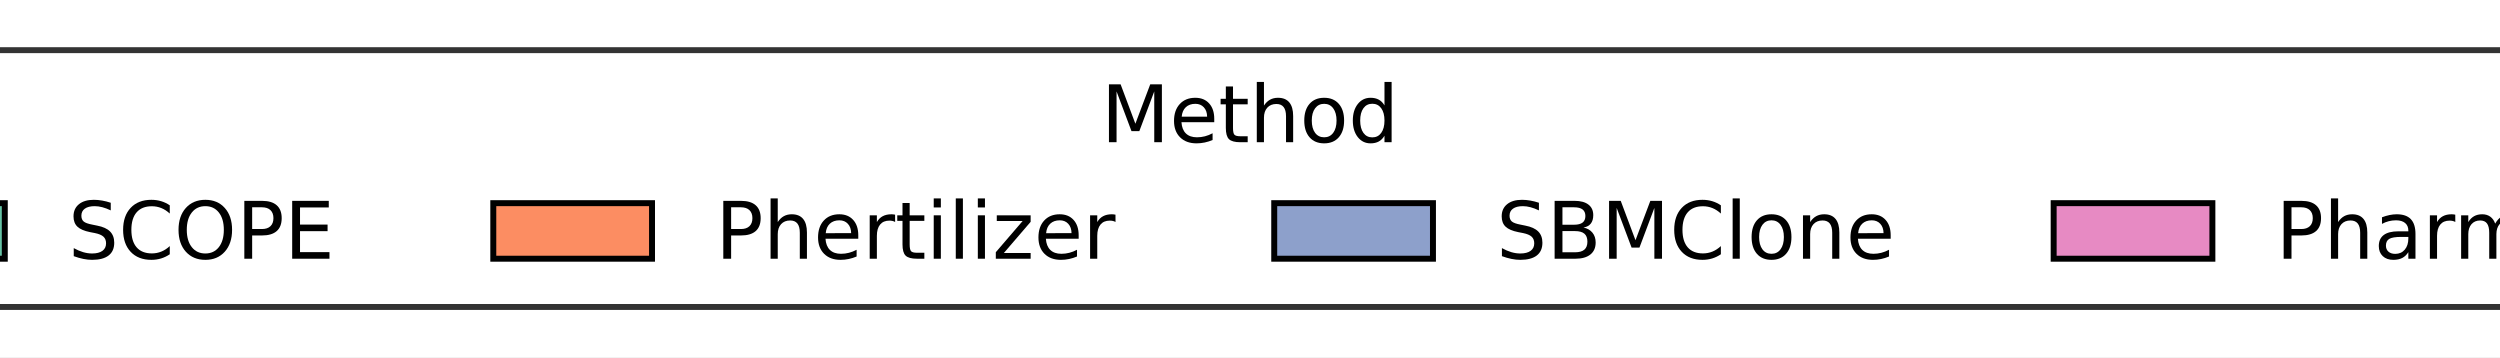
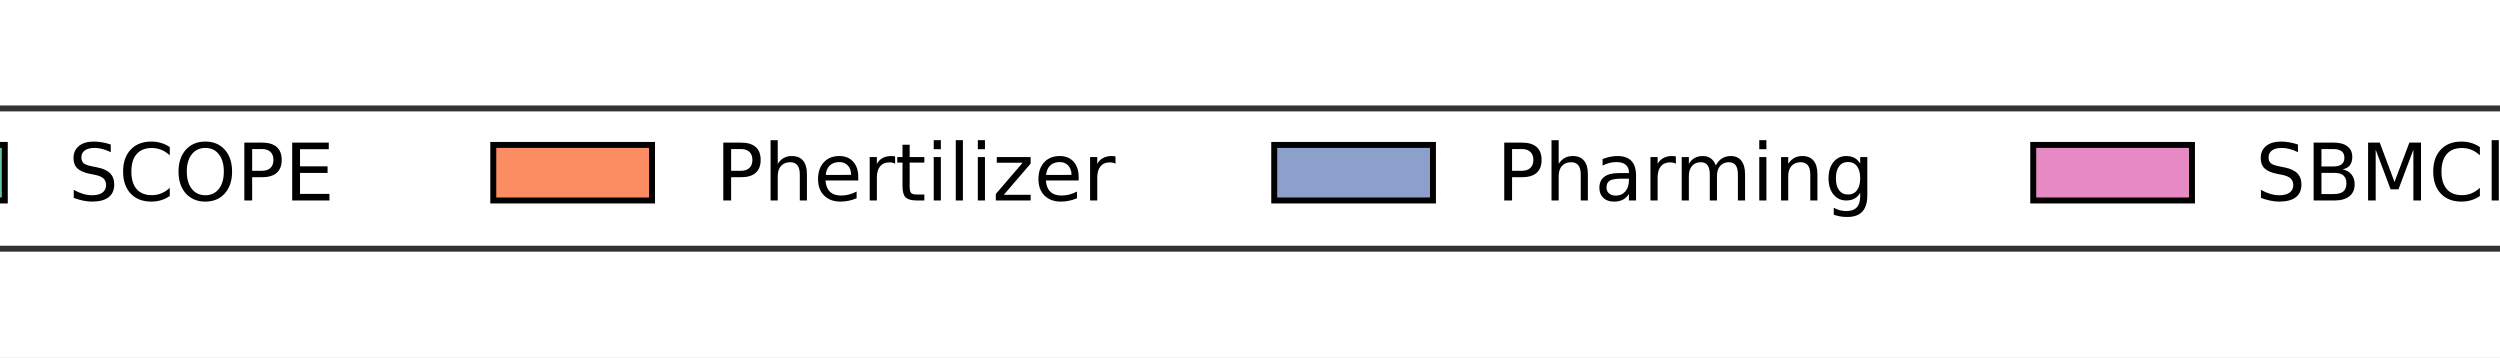
<svg xmlns="http://www.w3.org/2000/svg" xmlns:xlink="http://www.w3.org/1999/xlink" width="504pt" height="72pt" viewBox="0 0 504 72" version="1.1">
  <defs>
    <style type="text/css">*{stroke-linejoin: round; stroke-linecap: butt}</style>
  </defs>
  <g id="figure_1">
    <g id="patch_1">
      <path d="M 0 72  L 504 72  L 504 0  L 0 0  z " style="fill: #ffffff" />
    </g>
    <g id="axes_1">
      <g id="legend_1">
        <g id="patch_2">
-           <path d="M -34.235 61.885  L 538.235 61.885  Q 541.435 61.885 541.435 58.685  L 541.435 13.315  Q 541.435 10.115 538.235 10.115  L -34.235 10.115  Q -37.435 10.115 -37.435 13.315  L -37.435 58.685  Q -37.435 61.885 -34.235 61.885  z " style="fill: #ffffff; opacity: 0.8; stroke: #000000; stroke-width: 1.2; stroke-linejoin: miter" />
+           <path d="M -34.235 50.142  L 538.235 50.142  Q 541.435 50.142 541.435 46.943  L 541.435 25.058  Q 541.435 21.858 538.235 21.858  L -34.235 21.858  Q -37.435 21.858 -37.435 25.058  L -37.435 46.943  Q -37.435 50.142 -34.235 50.142  z " style="fill: #ffffff; opacity: 0.8; stroke: #000000; stroke-width: 1.2; stroke-linejoin: miter" />
+         </g>
+         <g id="patch_3">
+           <path d="M -31.035 40.415  L 0.965 40.415  L 0.965 29.215  L -31.035 29.215  z " style="fill: #66c2a5; stroke: #000000; stroke-width: 1.2; stroke-linejoin: miter" />
        </g>
        <g id="text_1">
-           <g transform="translate(221.995 28.6725) scale(0.16 -0.16)">
-             <defs>
-               <path id="DejaVuSans-4d" d="M 628 4666  L 1569 4666  L 2759 1491  L 3956 4666  L 4897 4666  L 4897 0  L 4281 0  L 4281 4097  L 3078 897  L 2444 897  L 1241 4097  L 1241 0  L 628 0  L 628 4666  z " transform="scale(0.015625)" />
-               <path id="DejaVuSans-65" d="M 3597 1894  L 3597 1613  L 953 1613  Q 991 1019 1311 708  Q 1631 397 2203 397  Q 2534 397 2845 478  Q 3156 559 3463 722  L 3463 178  Q 3153 47 2828 -22  Q 2503 -91 2169 -91  Q 1331 -91 842 396  Q 353 884 353 1716  Q 353 2575 817 3079  Q 1281 3584 2069 3584  Q 2775 3584 3186 3129  Q 3597 2675 3597 1894  z M 3022 2063  Q 3016 2534 2758 2815  Q 2500 3097 2075 3097  Q 1594 3097 1305 2825  Q 1016 2553 972 2059  L 3022 2063  z " transform="scale(0.015625)" />
-               <path id="DejaVuSans-74" d="M 1172 4494  L 1172 3500  L 2356 3500  L 2356 3053  L 1172 3053  L 1172 1153  Q 1172 725 1289 603  Q 1406 481 1766 481  L 2356 481  L 2356 0  L 1766 0  Q 1100 0 847 248  Q 594 497 594 1153  L 594 3053  L 172 3053  L 172 3500  L 594 3500  L 594 4494  L 1172 4494  z " transform="scale(0.015625)" />
-               <path id="DejaVuSans-68" d="M 3513 2113  L 3513 0  L 2938 0  L 2938 2094  Q 2938 2591 2744 2837  Q 2550 3084 2163 3084  Q 1697 3084 1428 2787  Q 1159 2491 1159 1978  L 1159 0  L 581 0  L 581 4863  L 1159 4863  L 1159 2956  Q 1366 3272 1645 3428  Q 1925 3584 2291 3584  Q 2894 3584 3203 3211  Q 3513 2838 3513 2113  z " transform="scale(0.015625)" />
-               <path id="DejaVuSans-6f" d="M 1959 3097  Q 1497 3097 1228 2736  Q 959 2375 959 1747  Q 959 1119 1226 758  Q 1494 397 1959 397  Q 2419 397 2687 759  Q 2956 1122 2956 1747  Q 2956 2369 2687 2733  Q 2419 3097 1959 3097  z M 1959 3584  Q 2709 3584 3137 3096  Q 3566 2609 3566 1747  Q 3566 888 3137 398  Q 2709 -91 1959 -91  Q 1206 -91 779 398  Q 353 888 353 1747  Q 353 2609 779 3096  Q 1206 3584 1959 3584  z " transform="scale(0.015625)" />
-               <path id="DejaVuSans-64" d="M 2906 2969  L 2906 4863  L 3481 4863  L 3481 0  L 2906 0  L 2906 525  Q 2725 213 2448 61  Q 2172 -91 1784 -91  Q 1150 -91 751 415  Q 353 922 353 1747  Q 353 2572 751 3078  Q 1150 3584 1784 3584  Q 2172 3584 2448 3432  Q 2725 3281 2906 2969  z M 947 1747  Q 947 1113 1208 752  Q 1469 391 1925 391  Q 2381 391 2643 752  Q 2906 1113 2906 1747  Q 2906 2381 2643 2742  Q 2381 3103 1925 3103  Q 1469 3103 1208 2742  Q 947 2381 947 1747  z " transform="scale(0.015625)" />
-             </defs>
-             <use xlink:href="#DejaVuSans-4d" />
-             <use xlink:href="#DejaVuSans-65" transform="translate(86.2793 0)" />
-             <use xlink:href="#DejaVuSans-74" transform="translate(147.8027 0)" />
-             <use xlink:href="#DejaVuSans-68" transform="translate(187.0117 0)" />
-             <use xlink:href="#DejaVuSans-6f" transform="translate(250.3906 0)" />
-             <use xlink:href="#DejaVuSans-64" transform="translate(311.5723 0)" />
-           </g>
-         </g>
-         <g id="patch_3">
-           <path d="M -31.035 52.157  L 0.965 52.157  L 0.965 40.958  L -31.035 40.958  z " style="fill: #66c2a5; stroke: #000000; stroke-width: 1.2; stroke-linejoin: miter" />
-         </g>
-         <g id="text_2">
-           <g transform="translate(13.765 52.1575) scale(0.16 -0.16)">
+           <g transform="translate(13.765 40.415) scale(0.16 -0.16)">
            <defs>
              <path id="DejaVuSans-53" d="M 3425 4513  L 3425 3897  Q 3066 4069 2747 4153  Q 2428 4238 2131 4238  Q 1616 4238 1336 4038  Q 1056 3838 1056 3469  Q 1056 3159 1242 3001  Q 1428 2844 1947 2747  L 2328 2669  Q 3034 2534 3370 2195  Q 3706 1856 3706 1288  Q 3706 609 3251 259  Q 2797 -91 1919 -91  Q 1588 -91 1214 -16  Q 841 59 441 206  L 441 856  Q 825 641 1194 531  Q 1563 422 1919 422  Q 2459 422 2753 634  Q 3047 847 3047 1241  Q 3047 1584 2836 1778  Q 2625 1972 2144 2069  L 1759 2144  Q 1053 2284 737 2584  Q 422 2884 422 3419  Q 422 4038 858 4394  Q 1294 4750 2059 4750  Q 2388 4750 2728 4690  Q 3069 4631 3425 4513  z " transform="scale(0.015625)" />
              <path id="DejaVuSans-43" d="M 4122 4306  L 4122 3641  Q 3803 3938 3442 4084  Q 3081 4231 2675 4231  Q 1875 4231 1450 3742  Q 1025 3253 1025 2328  Q 1025 1406 1450 917  Q 1875 428 2675 428  Q 3081 428 3442 575  Q 3803 722 4122 1019  L 4122 359  Q 3791 134 3420 21  Q 3050 -91 2638 -91  Q 1578 -91 968 557  Q 359 1206 359 2328  Q 359 3453 968 4101  Q 1578 4750 2638 4750  Q 3056 4750 3426 4639  Q 3797 4528 4122 4306  z " transform="scale(0.015625)" />
              <path id="DejaVuSans-4f" d="M 2522 4238  Q 1834 4238 1429 3725  Q 1025 3213 1025 2328  Q 1025 1447 1429 934  Q 1834 422 2522 422  Q 3209 422 3611 934  Q 4013 1447 4013 2328  Q 4013 3213 3611 3725  Q 3209 4238 2522 4238  z M 2522 4750  Q 3503 4750 4090 4092  Q 4678 3434 4678 2328  Q 4678 1225 4090 567  Q 3503 -91 2522 -91  Q 1538 -91 948 565  Q 359 1222 359 2328  Q 359 3434 948 4092  Q 1538 4750 2522 4750  z " transform="scale(0.015625)" />
              <path id="DejaVuSans-50" d="M 1259 4147  L 1259 2394  L 2053 2394  Q 2494 2394 2734 2622  Q 2975 2850 2975 3272  Q 2975 3691 2734 3919  Q 2494 4147 2053 4147  L 1259 4147  z M 628 4666  L 2053 4666  Q 2838 4666 3239 4311  Q 3641 3956 3641 3272  Q 3641 2581 3239 2228  Q 2838 1875 2053 1875  L 1259 1875  L 1259 0  L 628 0  L 628 4666  z " transform="scale(0.015625)" />
              <path id="DejaVuSans-45" d="M 628 4666  L 3578 4666  L 3578 4134  L 1259 4134  L 1259 2753  L 3481 2753  L 3481 2222  L 1259 2222  L 1259 531  L 3634 531  L 3634 0  L 628 0  L 628 4666  z " transform="scale(0.015625)" />
            </defs>
            <use xlink:href="#DejaVuSans-53" />
            <use xlink:href="#DejaVuSans-43" transform="translate(63.47656 0)" />
            <use xlink:href="#DejaVuSans-4f" transform="translate(133.3008 0)" />
            <use xlink:href="#DejaVuSans-50" transform="translate(212.0117 0)" />
            <use xlink:href="#DejaVuSans-45" transform="translate(272.3145 0)" />
          </g>
        </g>
        <g id="patch_4">
-           <path d="M 99.448 52.157  L 131.447 52.157  L 131.447 40.958  L 99.448 40.958  z " style="fill: #fc8d62; stroke: #000000; stroke-width: 1.2; stroke-linejoin: miter" />
+           <path d="M 99.448 40.415  L 131.447 40.415  L 131.447 29.215  L 99.448 29.215  z " style="fill: #fc8d62; stroke: #000000; stroke-width: 1.2; stroke-linejoin: miter" />
        </g>
-         <g id="text_3">
-           <g transform="translate(144.2475 52.1575) scale(0.16 -0.16)">
+         <g id="text_2">
+           <g transform="translate(144.2475 40.415) scale(0.16 -0.16)">
            <defs>
+               <path id="DejaVuSans-68" d="M 3513 2113  L 3513 0  L 2938 0  L 2938 2094  Q 2938 2591 2744 2837  Q 2550 3084 2163 3084  Q 1697 3084 1428 2787  Q 1159 2491 1159 1978  L 1159 0  L 581 0  L 581 4863  L 1159 4863  L 1159 2956  Q 1366 3272 1645 3428  Q 1925 3584 2291 3584  Q 2894 3584 3203 3211  Q 3513 2838 3513 2113  z " transform="scale(0.015625)" />
+               <path id="DejaVuSans-65" d="M 3597 1894  L 3597 1613  L 953 1613  Q 991 1019 1311 708  Q 1631 397 2203 397  Q 2534 397 2845 478  Q 3156 559 3463 722  L 3463 178  Q 3153 47 2828 -22  Q 2503 -91 2169 -91  Q 1331 -91 842 396  Q 353 884 353 1716  Q 353 2575 817 3079  Q 1281 3584 2069 3584  Q 2775 3584 3186 3129  Q 3597 2675 3597 1894  z M 3022 2063  Q 3016 2534 2758 2815  Q 2500 3097 2075 3097  Q 1594 3097 1305 2825  Q 1016 2553 972 2059  L 3022 2063  z " transform="scale(0.015625)" />
              <path id="DejaVuSans-72" d="M 2631 2963  Q 2534 3019 2420 3045  Q 2306 3072 2169 3072  Q 1681 3072 1420 2755  Q 1159 2438 1159 1844  L 1159 0  L 581 0  L 581 3500  L 1159 3500  L 1159 2956  Q 1341 3275 1631 3429  Q 1922 3584 2338 3584  Q 2397 3584 2469 3576  Q 2541 3569 2628 3553  L 2631 2963  z " transform="scale(0.015625)" />
+               <path id="DejaVuSans-74" d="M 1172 4494  L 1172 3500  L 2356 3500  L 2356 3053  L 1172 3053  L 1172 1153  Q 1172 725 1289 603  Q 1406 481 1766 481  L 2356 481  L 2356 0  L 1766 0  Q 1100 0 847 248  Q 594 497 594 1153  L 594 3053  L 172 3053  L 172 3500  L 594 3500  L 594 4494  L 1172 4494  z " transform="scale(0.015625)" />
              <path id="DejaVuSans-69" d="M 603 3500  L 1178 3500  L 1178 0  L 603 0  L 603 3500  z M 603 4863  L 1178 4863  L 1178 4134  L 603 4134  L 603 4863  z " transform="scale(0.015625)" />
              <path id="DejaVuSans-6c" d="M 603 4863  L 1178 4863  L 1178 0  L 603 0  L 603 4863  z " transform="scale(0.015625)" />
              <path id="DejaVuSans-7a" d="M 353 3500  L 3084 3500  L 3084 2975  L 922 459  L 3084 459  L 3084 0  L 275 0  L 275 525  L 2438 3041  L 353 3041  L 353 3500  z " transform="scale(0.015625)" />
            </defs>
            <use xlink:href="#DejaVuSans-50" />
            <use xlink:href="#DejaVuSans-68" transform="translate(60.30273 0)" />
            <use xlink:href="#DejaVuSans-65" transform="translate(123.6816 0)" />
            <use xlink:href="#DejaVuSans-72" transform="translate(185.2051 0)" />
            <use xlink:href="#DejaVuSans-74" transform="translate(226.3184 0)" />
            <use xlink:href="#DejaVuSans-69" transform="translate(265.5273 0)" />
            <use xlink:href="#DejaVuSans-6c" transform="translate(293.3105 0)" />
            <use xlink:href="#DejaVuSans-69" transform="translate(321.0938 0)" />
            <use xlink:href="#DejaVuSans-7a" transform="translate(348.877 0)" />
            <use xlink:href="#DejaVuSans-65" transform="translate(401.3672 0)" />
            <use xlink:href="#DejaVuSans-72" transform="translate(462.8906 0)" />
          </g>
        </g>
        <g id="patch_5">
-           <path d="M 256.885 52.157  L 288.885 52.157  L 288.885 40.958  L 256.885 40.958  z " style="fill: #8da0cb; stroke: #000000; stroke-width: 1.2; stroke-linejoin: miter" />
+           <path d="M 256.885 40.415  L 288.885 40.415  L 288.885 29.215  L 256.885 29.215  z " style="fill: #8da0cb; stroke: #000000; stroke-width: 1.2; stroke-linejoin: miter" />
        </g>
-         <g id="text_4">
-           <g transform="translate(301.685 52.1575) scale(0.16 -0.16)">
-             <defs>
-               <path id="DejaVuSans-42" d="M 1259 2228  L 1259 519  L 2272 519  Q 2781 519 3026 730  Q 3272 941 3272 1375  Q 3272 1813 3026 2020  Q 2781 2228 2272 2228  L 1259 2228  z M 1259 4147  L 1259 2741  L 2194 2741  Q 2656 2741 2882 2914  Q 3109 3088 3109 3444  Q 3109 3797 2882 3972  Q 2656 4147 2194 4147  L 1259 4147  z M 628 4666  L 2241 4666  Q 2963 4666 3353 4366  Q 3744 4066 3744 3513  Q 3744 3084 3544 2831  Q 3344 2578 2956 2516  Q 3422 2416 3680 2098  Q 3938 1781 3938 1306  Q 3938 681 3513 340  Q 3088 0 2303 0  L 628 0  L 628 4666  z " transform="scale(0.015625)" />
-               <path id="DejaVuSans-6e" d="M 3513 2113  L 3513 0  L 2938 0  L 2938 2094  Q 2938 2591 2744 2837  Q 2550 3084 2163 3084  Q 1697 3084 1428 2787  Q 1159 2491 1159 1978  L 1159 0  L 581 0  L 581 3500  L 1159 3500  L 1159 2956  Q 1366 3272 1645 3428  Q 1925 3584 2291 3584  Q 2894 3584 3203 3211  Q 3513 2838 3513 2113  z " transform="scale(0.015625)" />
-             </defs>
-             <use xlink:href="#DejaVuSans-53" />
-             <use xlink:href="#DejaVuSans-42" transform="translate(63.47656 0)" />
-             <use xlink:href="#DejaVuSans-4d" transform="translate(132.0801 0)" />
-             <use xlink:href="#DejaVuSans-43" transform="translate(218.3594 0)" />
-             <use xlink:href="#DejaVuSans-6c" transform="translate(288.1836 0)" />
-             <use xlink:href="#DejaVuSans-6f" transform="translate(315.9668 0)" />
-             <use xlink:href="#DejaVuSans-6e" transform="translate(377.1484 0)" />
-             <use xlink:href="#DejaVuSans-65" transform="translate(440.5273 0)" />
-           </g>
-         </g>
-         <g id="patch_6">
-           <path d="M 414.017 52.157  L 446.017 52.157  L 446.017 40.958  L 414.017 40.958  z " style="fill: #e78ac3; stroke: #000000; stroke-width: 1.2; stroke-linejoin: miter" />
-         </g>
-         <g id="text_5">
-           <g transform="translate(458.8175 52.1575) scale(0.16 -0.16)">
+         <g id="text_3">
+           <g transform="translate(301.685 40.415) scale(0.16 -0.16)">
            <defs>
              <path id="DejaVuSans-61" d="M 2194 1759  Q 1497 1759 1228 1600  Q 959 1441 959 1056  Q 959 750 1161 570  Q 1363 391 1709 391  Q 2188 391 2477 730  Q 2766 1069 2766 1631  L 2766 1759  L 2194 1759  z M 3341 1997  L 3341 0  L 2766 0  L 2766 531  Q 2569 213 2275 61  Q 1981 -91 1556 -91  Q 1019 -91 701 211  Q 384 513 384 1019  Q 384 1609 779 1909  Q 1175 2209 1959 2209  L 2766 2209  L 2766 2266  Q 2766 2663 2505 2880  Q 2244 3097 1772 3097  Q 1472 3097 1187 3025  Q 903 2953 641 2809  L 641 3341  Q 956 3463 1253 3523  Q 1550 3584 1831 3584  Q 2591 3584 2966 3190  Q 3341 2797 3341 1997  z " transform="scale(0.015625)" />
              <path id="DejaVuSans-6d" d="M 3328 2828  Q 3544 3216 3844 3400  Q 4144 3584 4550 3584  Q 5097 3584 5394 3201  Q 5691 2819 5691 2113  L 5691 0  L 5113 0  L 5113 2094  Q 5113 2597 4934 2840  Q 4756 3084 4391 3084  Q 3944 3084 3684 2787  Q 3425 2491 3425 1978  L 3425 0  L 2847 0  L 2847 2094  Q 2847 2600 2669 2842  Q 2491 3084 2119 3084  Q 1678 3084 1418 2786  Q 1159 2488 1159 1978  L 1159 0  L 581 0  L 581 3500  L 1159 3500  L 1159 2956  Q 1356 3278 1631 3431  Q 1906 3584 2284 3584  Q 2666 3584 2933 3390  Q 3200 3197 3328 2828  z " transform="scale(0.015625)" />
+               <path id="DejaVuSans-6e" d="M 3513 2113  L 3513 0  L 2938 0  L 2938 2094  Q 2938 2591 2744 2837  Q 2550 3084 2163 3084  Q 1697 3084 1428 2787  Q 1159 2491 1159 1978  L 1159 0  L 581 0  L 581 3500  L 1159 3500  L 1159 2956  Q 1366 3272 1645 3428  Q 1925 3584 2291 3584  Q 2894 3584 3203 3211  Q 3513 2838 3513 2113  z " transform="scale(0.015625)" />
              <path id="DejaVuSans-67" d="M 2906 1791  Q 2906 2416 2648 2759  Q 2391 3103 1925 3103  Q 1463 3103 1205 2759  Q 947 2416 947 1791  Q 947 1169 1205 825  Q 1463 481 1925 481  Q 2391 481 2648 825  Q 2906 1169 2906 1791  z M 3481 434  Q 3481 -459 3084 -895  Q 2688 -1331 1869 -1331  Q 1566 -1331 1297 -1286  Q 1028 -1241 775 -1147  L 775 -588  Q 1028 -725 1275 -790  Q 1522 -856 1778 -856  Q 2344 -856 2625 -561  Q 2906 -266 2906 331  L 2906 616  Q 2728 306 2450 153  Q 2172 0 1784 0  Q 1141 0 747 490  Q 353 981 353 1791  Q 353 2603 747 3093  Q 1141 3584 1784 3584  Q 2172 3584 2450 3431  Q 2728 3278 2906 2969  L 2906 3500  L 3481 3500  L 3481 434  z " transform="scale(0.015625)" />
            </defs>
            <use xlink:href="#DejaVuSans-50" />
            <use xlink:href="#DejaVuSans-68" transform="translate(60.30273 0)" />
            <use xlink:href="#DejaVuSans-61" transform="translate(123.6816 0)" />
            <use xlink:href="#DejaVuSans-72" transform="translate(184.9609 0)" />
            <use xlink:href="#DejaVuSans-6d" transform="translate(224.3242 0)" />
            <use xlink:href="#DejaVuSans-69" transform="translate(321.7363 0)" />
            <use xlink:href="#DejaVuSans-6e" transform="translate(349.5195 0)" />
            <use xlink:href="#DejaVuSans-67" transform="translate(412.8984 0)" />
          </g>
        </g>
+         <g id="patch_6">
+           <path d="M 409.902 40.415  L 441.902 40.415  L 441.902 29.215  L 409.902 29.215  z " style="fill: #e78ac3; stroke: #000000; stroke-width: 1.2; stroke-linejoin: miter" />
+         </g>
+         <g id="text_4">
+           <g transform="translate(454.7025 40.415) scale(0.16 -0.16)">
+             <defs>
+               <path id="DejaVuSans-42" d="M 1259 2228  L 1259 519  L 2272 519  Q 2781 519 3026 730  Q 3272 941 3272 1375  Q 3272 1813 3026 2020  Q 2781 2228 2272 2228  L 1259 2228  z M 1259 4147  L 1259 2741  L 2194 2741  Q 2656 2741 2882 2914  Q 3109 3088 3109 3444  Q 3109 3797 2882 3972  Q 2656 4147 2194 4147  L 1259 4147  z M 628 4666  L 2241 4666  Q 2963 4666 3353 4366  Q 3744 4066 3744 3513  Q 3744 3084 3544 2831  Q 3344 2578 2956 2516  Q 3422 2416 3680 2098  Q 3938 1781 3938 1306  Q 3938 681 3513 340  Q 3088 0 2303 0  L 628 0  L 628 4666  z " transform="scale(0.015625)" />
+               <path id="DejaVuSans-4d" d="M 628 4666  L 1569 4666  L 2759 1491  L 3956 4666  L 4897 4666  L 4897 0  L 4281 0  L 4281 4097  L 3078 897  L 2444 897  L 1241 4097  L 1241 0  L 628 0  L 628 4666  z " transform="scale(0.015625)" />
+               <path id="DejaVuSans-6f" d="M 1959 3097  Q 1497 3097 1228 2736  Q 959 2375 959 1747  Q 959 1119 1226 758  Q 1494 397 1959 397  Q 2419 397 2687 759  Q 2956 1122 2956 1747  Q 2956 2369 2687 2733  Q 2419 3097 1959 3097  z M 1959 3584  Q 2709 3584 3137 3096  Q 3566 2609 3566 1747  Q 3566 888 3137 398  Q 2709 -91 1959 -91  Q 1206 -91 779 398  Q 353 888 353 1747  Q 353 2609 779 3096  Q 1206 3584 1959 3584  z " transform="scale(0.015625)" />
+             </defs>
+             <use xlink:href="#DejaVuSans-53" />
+             <use xlink:href="#DejaVuSans-42" transform="translate(63.47656 0)" />
+             <use xlink:href="#DejaVuSans-4d" transform="translate(132.0801 0)" />
+             <use xlink:href="#DejaVuSans-43" transform="translate(218.3594 0)" />
+             <use xlink:href="#DejaVuSans-6c" transform="translate(288.1836 0)" />
+             <use xlink:href="#DejaVuSans-6f" transform="translate(315.9668 0)" />
+             <use xlink:href="#DejaVuSans-6e" transform="translate(377.1484 0)" />
+             <use xlink:href="#DejaVuSans-65" transform="translate(440.5273 0)" />
+           </g>
+         </g>
      </g>
    </g>
  </g>
</svg>
